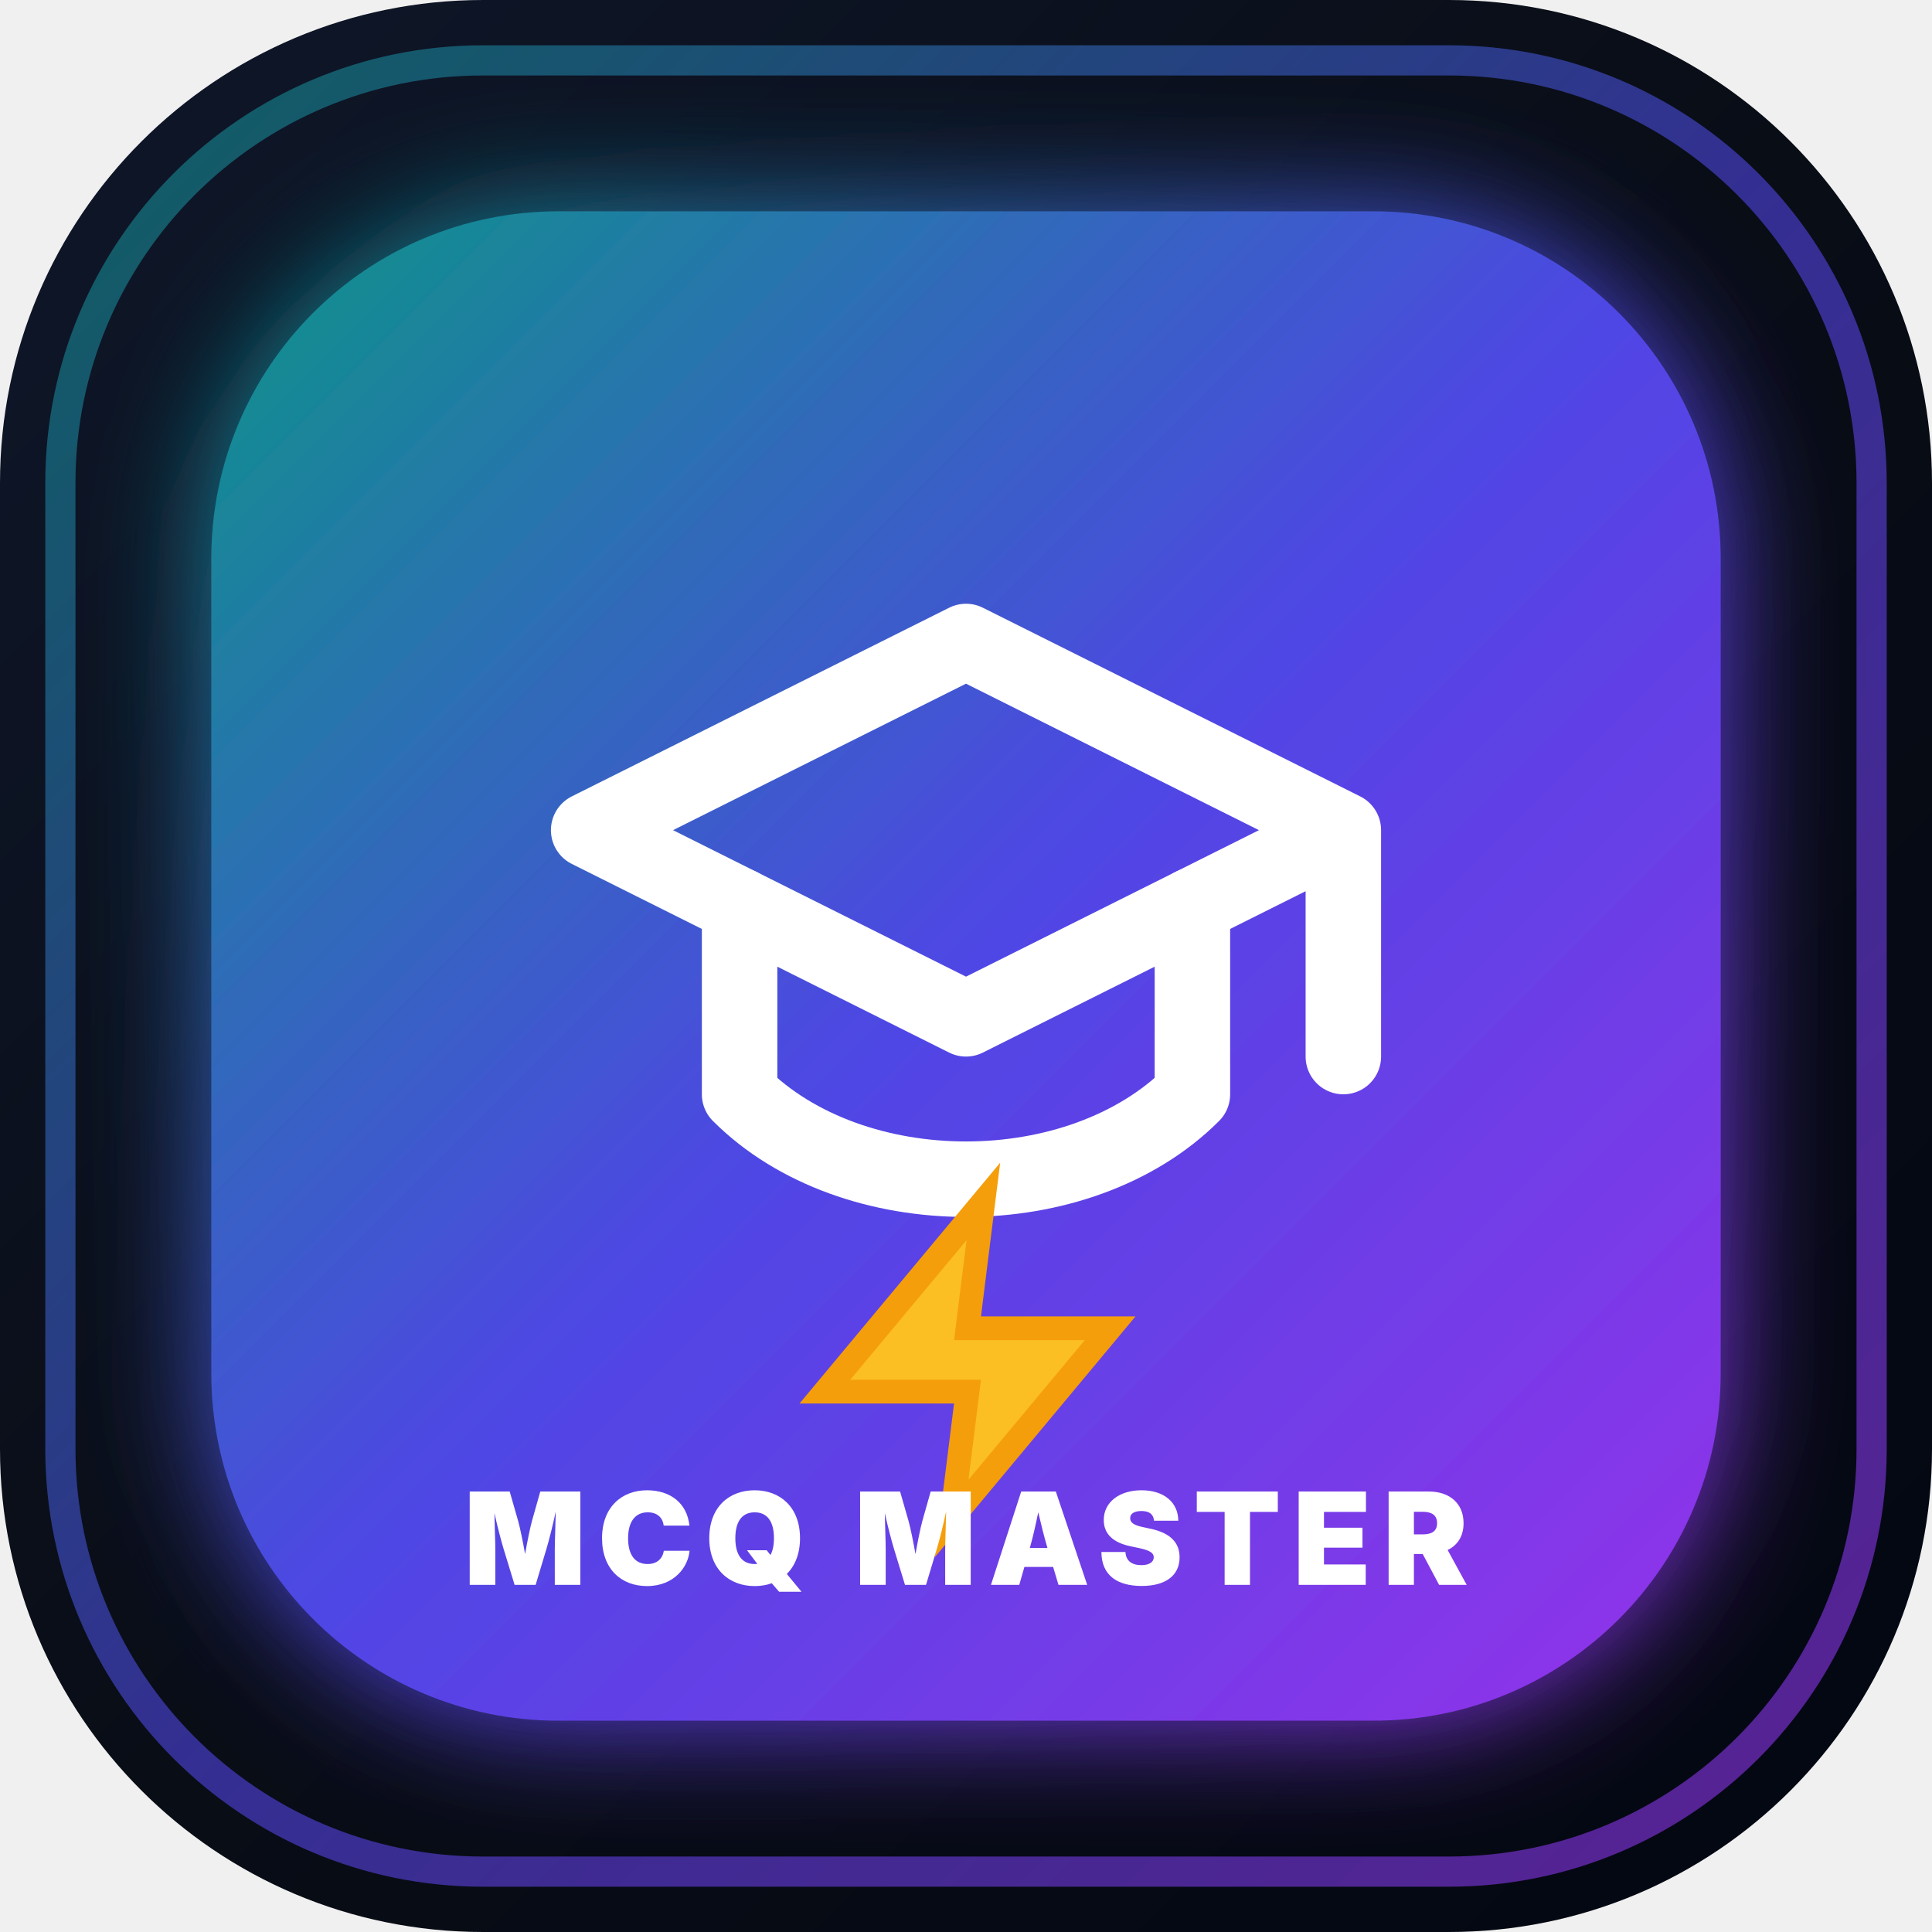
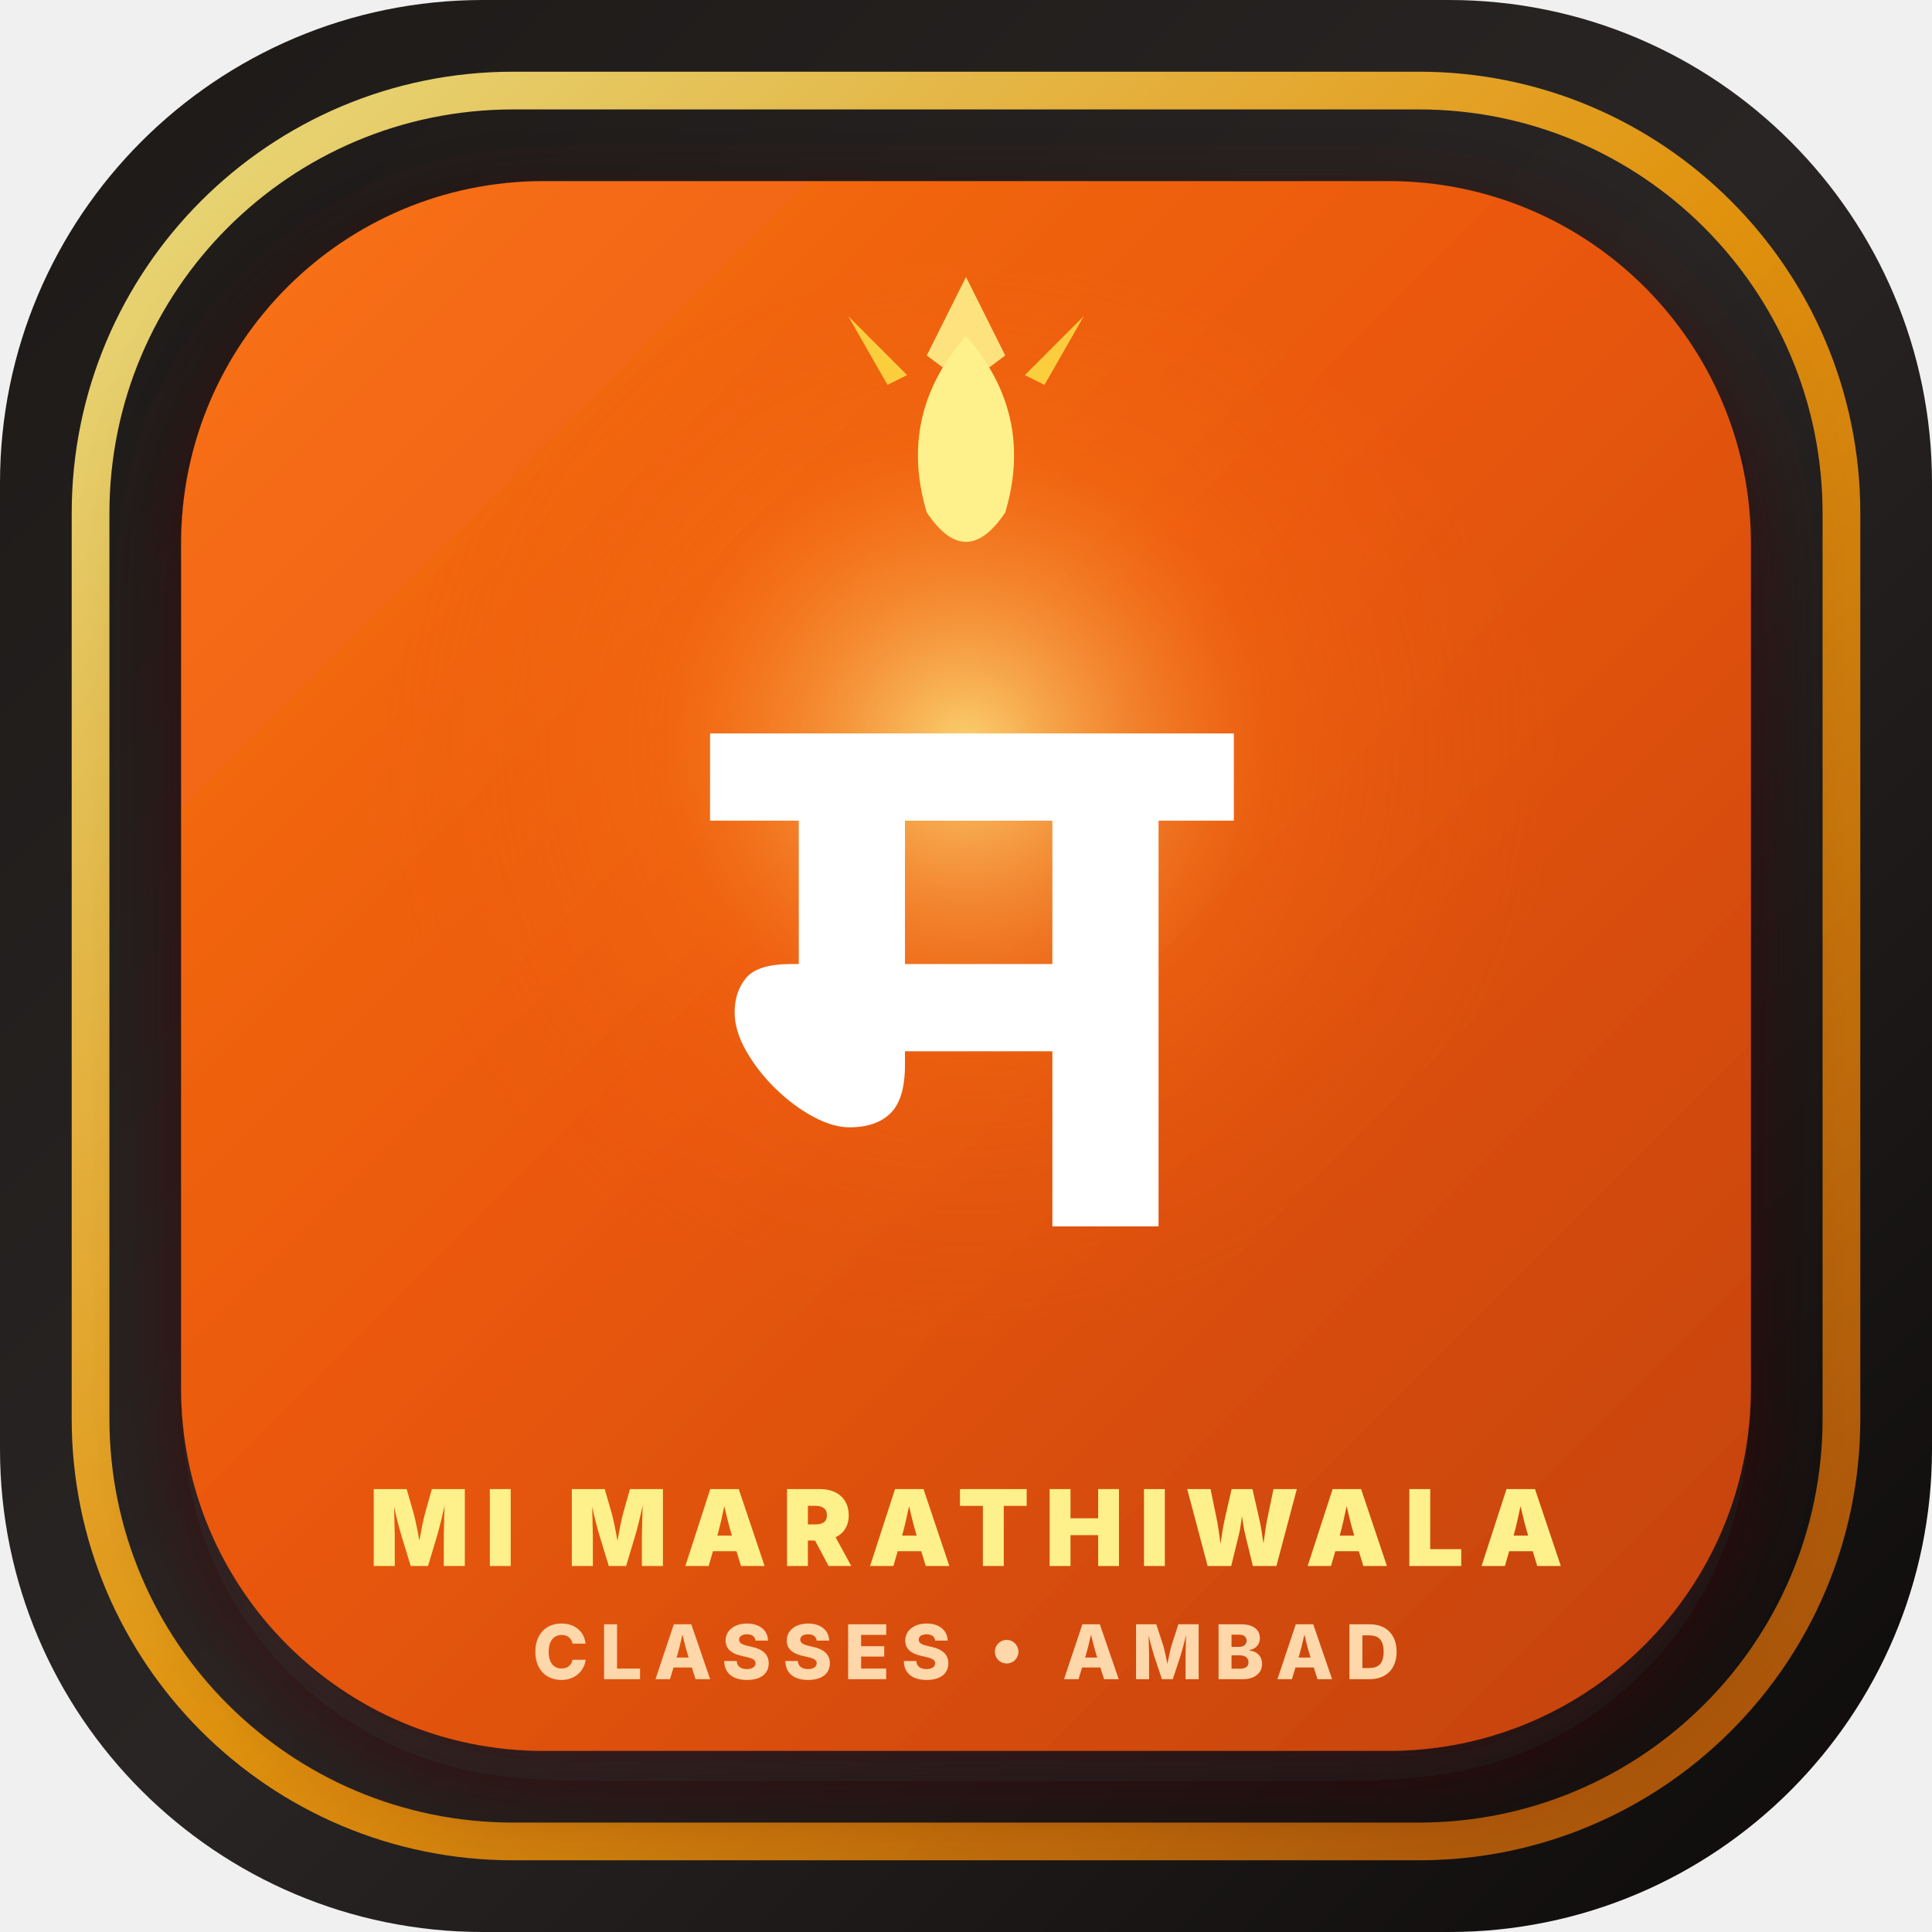
<svg xmlns="http://www.w3.org/2000/svg" viewBox="0 0 512 512" width="512" height="512">
  <defs>
    <linearGradient id="bgGrad" x1="0%" y1="0%" x2="100%" y2="100%">
-       <stop offset="0%" stop-color="#0f172a" />
-       <stop offset="50%" stop-color="#090d16" />
-       <stop offset="100%" stop-color="#030712" />
+       <stop offset="0%" stop-color="#1c1917" />
+       <stop offset="50%" stop-color="#292524" />
+       <stop offset="100%" stop-color="#0c0a09" />
    </linearGradient>
-     <linearGradient id="cardGrad" x1="0%" y1="0%" x2="100%" y2="100%">
-       <stop offset="0%" stop-color="#0d9488" />
-       <stop offset="50%" stop-color="#4f46e5" />
-       <stop offset="100%" stop-color="#9333ea" />
+     <linearGradient id="bhagvaGrad" x1="0%" y1="0%" x2="100%" y2="100%">
+       <stop offset="0%" stop-color="#f97316" />
+       <stop offset="45%" stop-color="#ea580c" />
+       <stop offset="100%" stop-color="#c2410c" />
    </linearGradient>
-     <linearGradient id="glowGrad" x1="0%" y1="0%" x2="100%" y2="100%">
-       <stop offset="0%" stop-color="#2dd4bf" />
-       <stop offset="100%" stop-color="#fbbf24" />
+     <linearGradient id="goldRing" x1="0%" y1="0%" x2="100%" y2="100%">
+       <stop offset="0%" stop-color="#fef08a" />
+       <stop offset="50%" stop-color="#f59e0b" />
+       <stop offset="100%" stop-color="#b45309" />
    </linearGradient>
-     <filter id="glow" x="-20%" y="-20%" width="140%" height="140%">
-       <feGaussianBlur stdDeviation="16" result="blur" />
-       <feComposite in="SourceGraphic" in2="blur" operator="over" />
+     <radialGradient id="sunGlow" cx="50%" cy="40%" r="50%">
+       <stop offset="0%" stop-color="#fef08a" stop-opacity="0.8" />
+       <stop offset="50%" stop-color="#f97316" stop-opacity="0.3" />
+       <stop offset="100%" stop-color="#ea580c" stop-opacity="0" />
+     </radialGradient>
+     <filter id="shadow" x="-20%" y="-20%" width="140%" height="140%">
+       <feDropShadow dx="0" dy="8" stdDeviation="12" flood-color="#431407" flood-opacity="0.6" />
    </filter>
  </defs>
  <rect width="512" height="512" rx="128" fill="url(#bgGrad)" />
-   <rect x="16" y="16" width="480" height="480" rx="112" fill="none" stroke="url(#cardGrad)" stroke-width="8" opacity="0.6" />
-   <rect x="56" y="56" width="400" height="400" rx="92" fill="url(#cardGrad)" filter="url(#glow)" />
-   <g transform="translate(136, 120) scale(10)" fill="none" stroke="#ffffff" stroke-width="2" stroke-linecap="round" stroke-linejoin="round">
-     <path d="M22 10v6M2 10l10-5 10 5-10 5z" />
-     <path d="M6 12v5c3 3 9 3 12 0v-5" />
+   <rect x="24" y="24" width="464" height="464" rx="112" fill="none" stroke="url(#goldRing)" stroke-width="10" opacity="0.9" />
+   <rect x="48" y="48" width="416" height="416" rx="96" fill="url(#bhagvaGrad)" filter="url(#shadow)" />
+   <circle cx="256" cy="230" r="160" fill="url(#sunGlow)" />
+   <g transform="translate(256, 115) scale(2.6)">
+     <path d="M0,-16 L4,-8 L0,-5 L-4,-8 Z" fill="#fef08a" opacity="0.9" />
+     <path d="M-12,-12 L-6,-6 L-8,-5 Z" fill="#fde047" opacity="0.85" />
+     <path d="M12,-12 L8,-5 L6,-6 Z" fill="#fde047" opacity="0.85" />
+     <path d="M0,-10 Q7,-2 4,8 Q0,14 -4,8 Q-7,-2 0,-10 Z" fill="#fef08a" />
  </g>
-   <g transform="translate(206, 310) scale(4.2)" fill="#fbbf24" stroke="#f59e0b" stroke-width="1.5">
-     <polygon points="13 2 3 14 12 14 11 22 21 10 12 10 13 2" />
-   </g>
-   <text x="256" y="420" text-anchor="middle" fill="#ffffff" font-family="system-ui, -apple-system, sans-serif" font-weight="900" font-size="34" letter-spacing="3">MCQ MASTER</text>
+   <text x="256" y="325" text-anchor="middle" fill="#ffffff" font-family="'Noto Sans Devanagari', system-ui, sans-serif" font-weight="900" font-size="210" letter-spacing="-4">
+     म
+   </text>
+   <text x="256" y="415" text-anchor="middle" fill="#fef08a" font-family="system-ui, -apple-system, sans-serif" font-weight="900" font-size="28" letter-spacing="4">
+     MI MARATHIWALA
+   </text>
+   <text x="256" y="445" text-anchor="middle" fill="#fed7aa" font-family="system-ui, -apple-system, sans-serif" font-weight="800" font-size="20" letter-spacing="3">
+     CLASSES • AMBAD
+   </text>
</svg>
